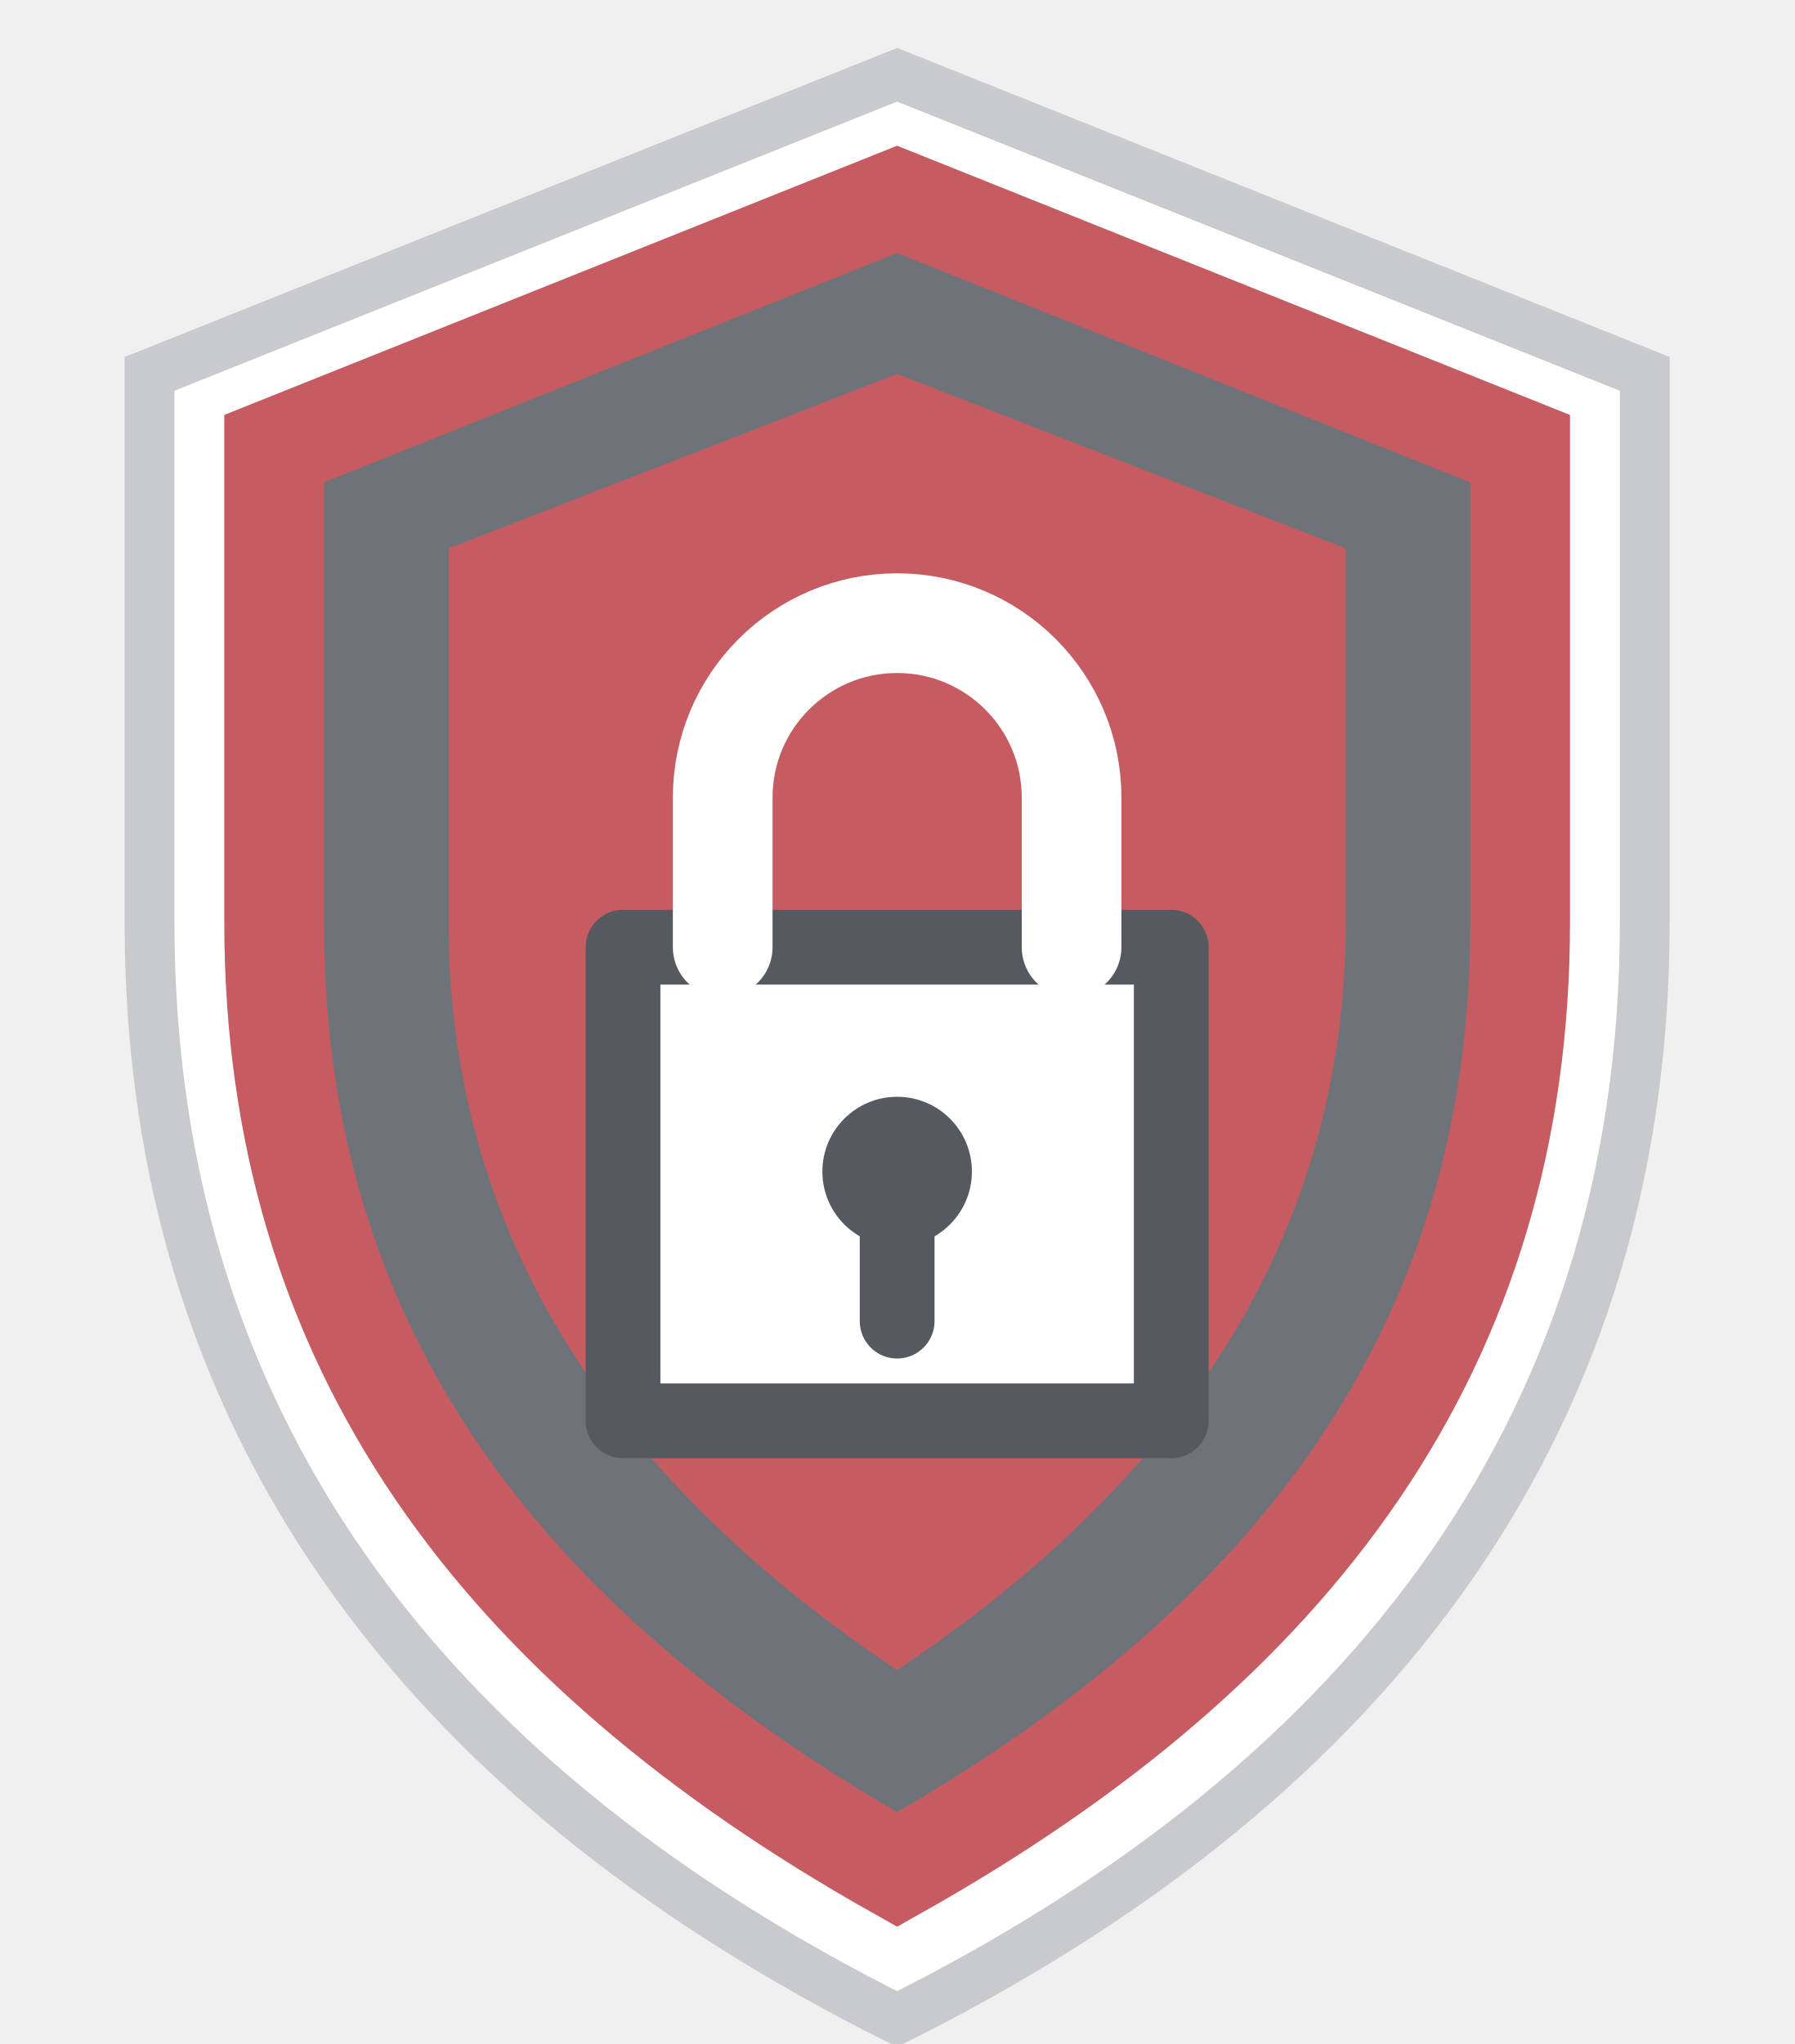
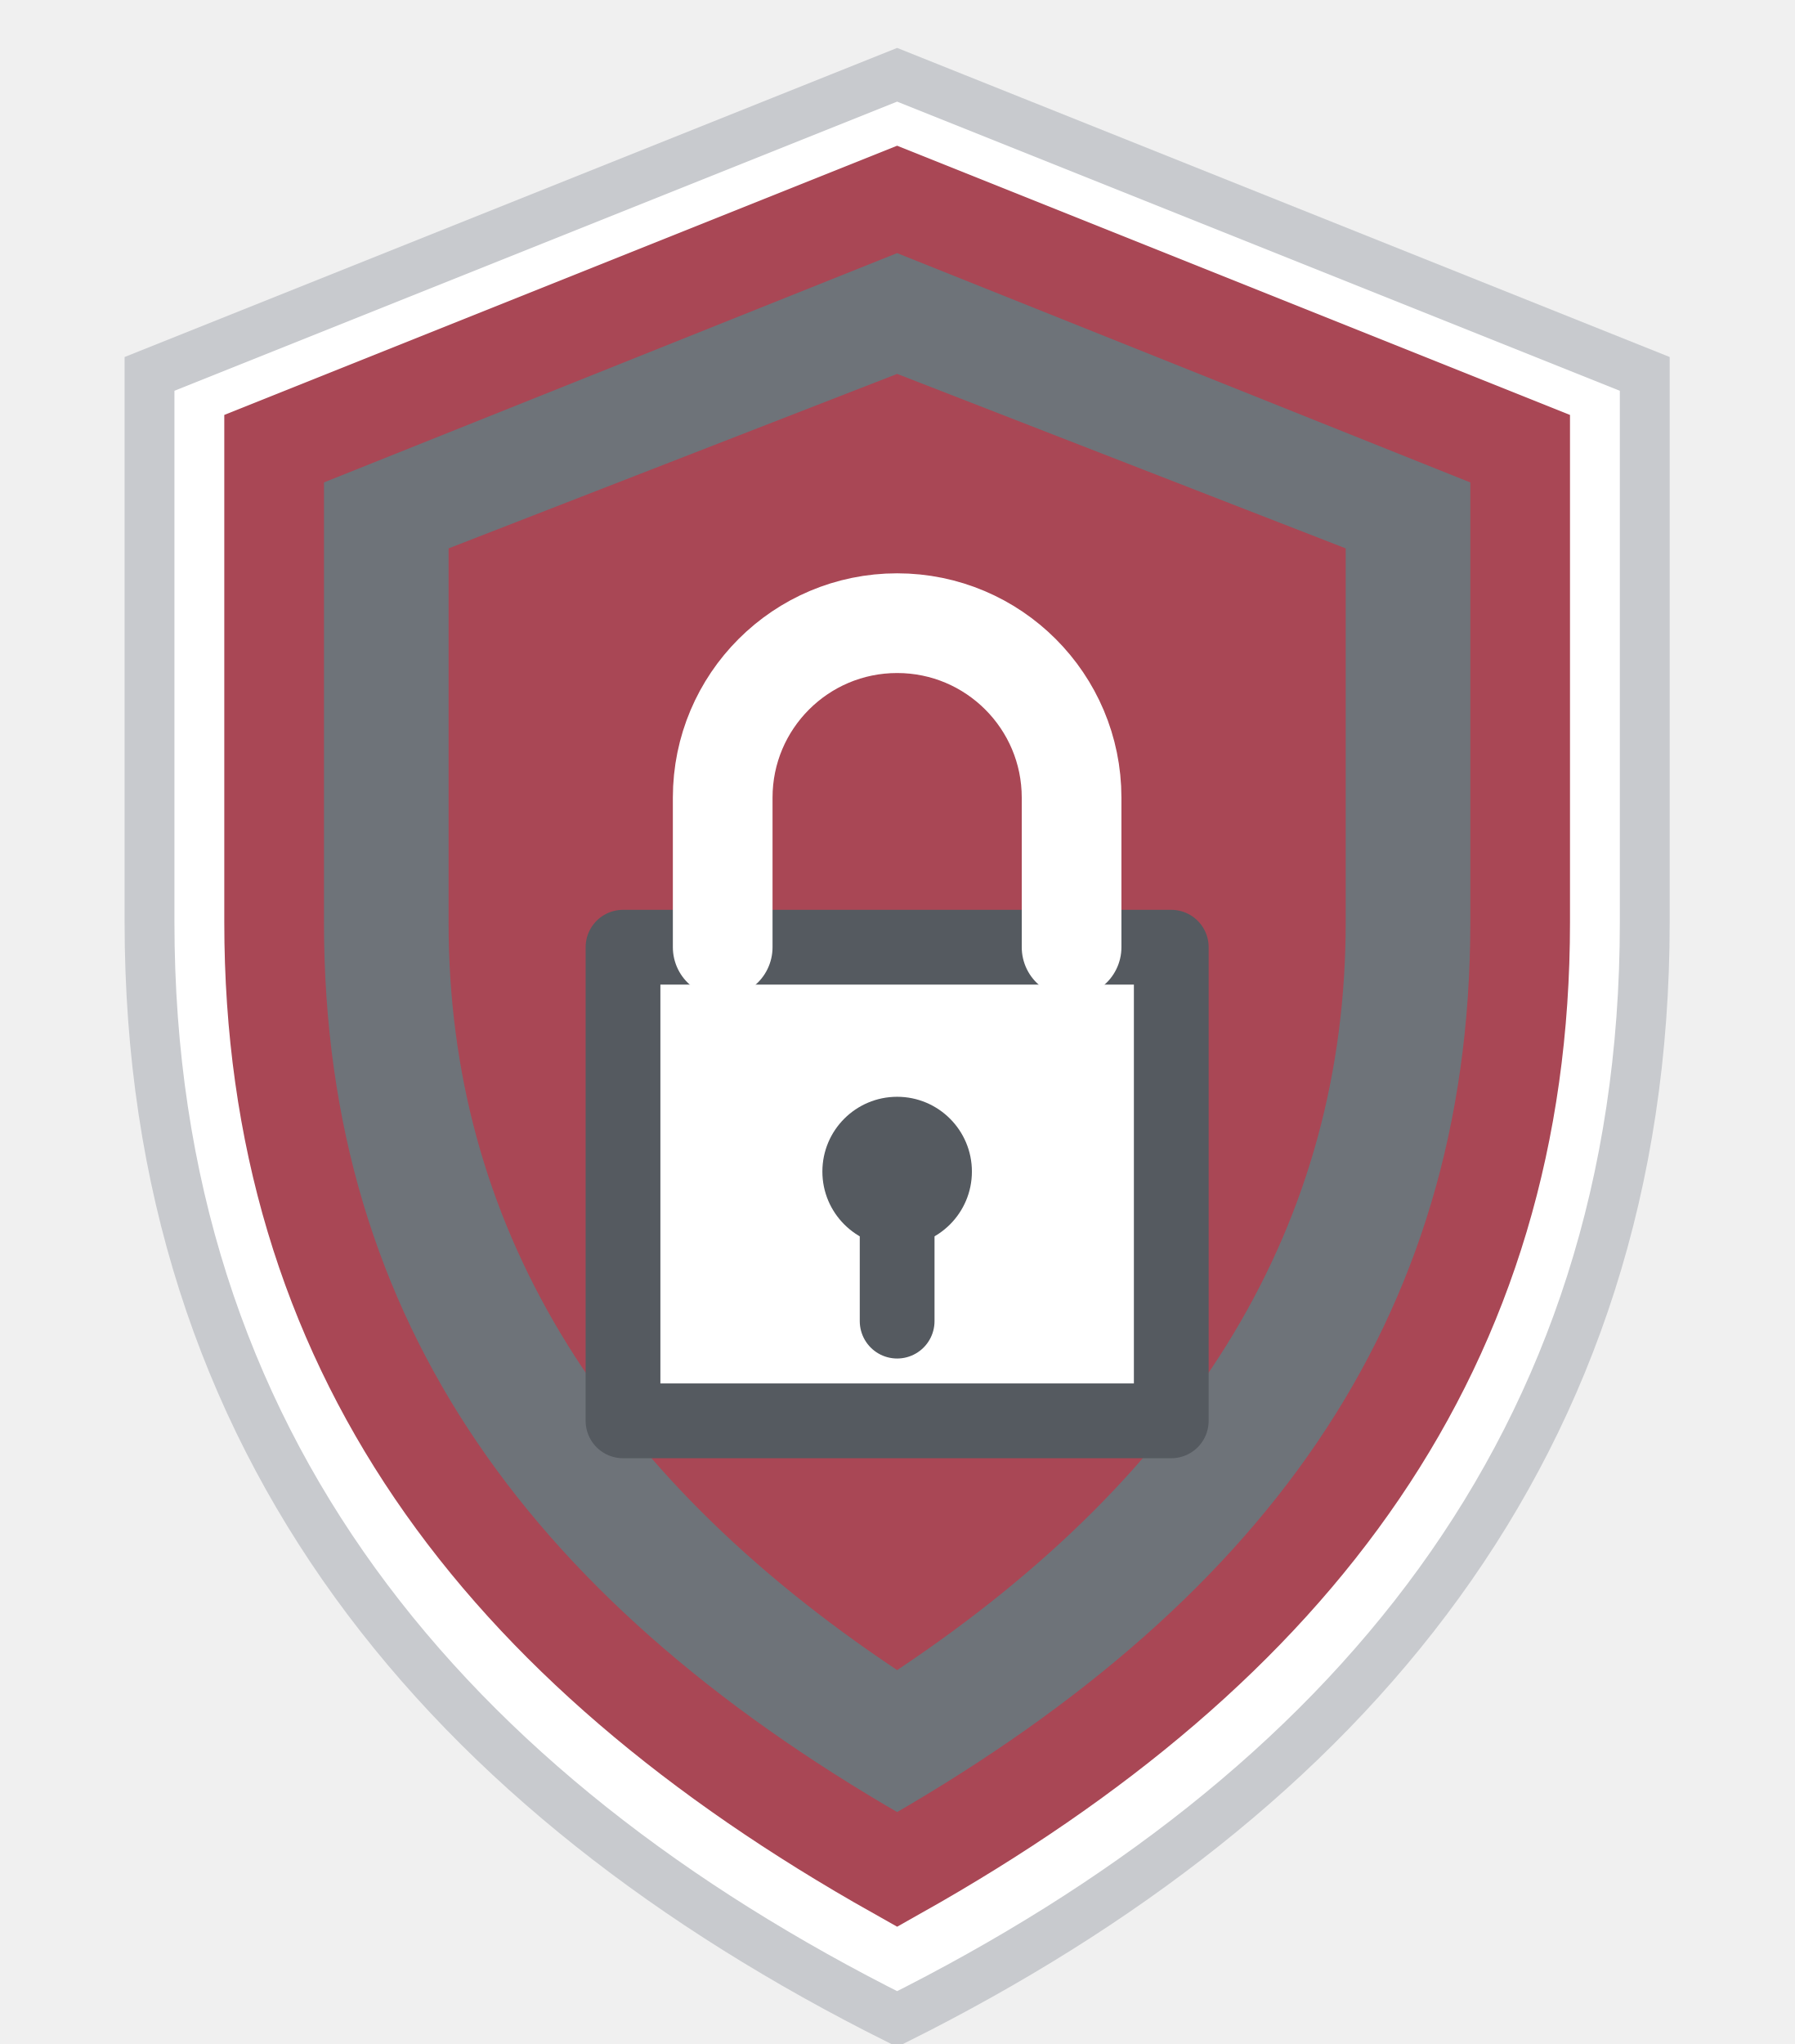
<svg xmlns="http://www.w3.org/2000/svg" viewBox="0 0 72 82" fill="none">
  <path d="M36 3 66 15v22c0 21-12 35-30 44C18 72 6 58 6 37V15L36 3Z" fill="#fff" stroke="#C8CACE" stroke-width="2" />
-   <path d="M36 8 61 18v19c0 17-9 29-25 38-16-9-25-21-25-38V18L36 8Z" fill="#6E7379" stroke="#C65B62" stroke-width="4" />
-   <path d="M36 15 54 22v15c0 12-6 22-18 30-12-8-18-18-18-30V22l18-7Z" fill="#C65B62" />
+   <path d="M36 8 61 18v19c0 17-9 29-25 38-16-9-25-21-25-38V18L36 8Z" fill="#6E7379" stroke="#A94755" stroke-width="4" />
+   <path d="M36 15 54 22v15c0 12-6 22-18 30-12-8-18-18-18-30V22l18-7Z" fill="#A94755" />
  <path d="M25 38h22v19H25V38Z" fill="#fff" stroke="#555A60" stroke-width="3" stroke-linejoin="round" />
  <path d="M29 38v-6a7 7 0 0 1 14 0v6" stroke="#fff" stroke-width="4" stroke-linecap="round" />
  <circle cx="36" cy="47" r="3" fill="#555A60" />
  <path d="M36 49v4" stroke="#555A60" stroke-width="3" stroke-linecap="round" />
</svg>
